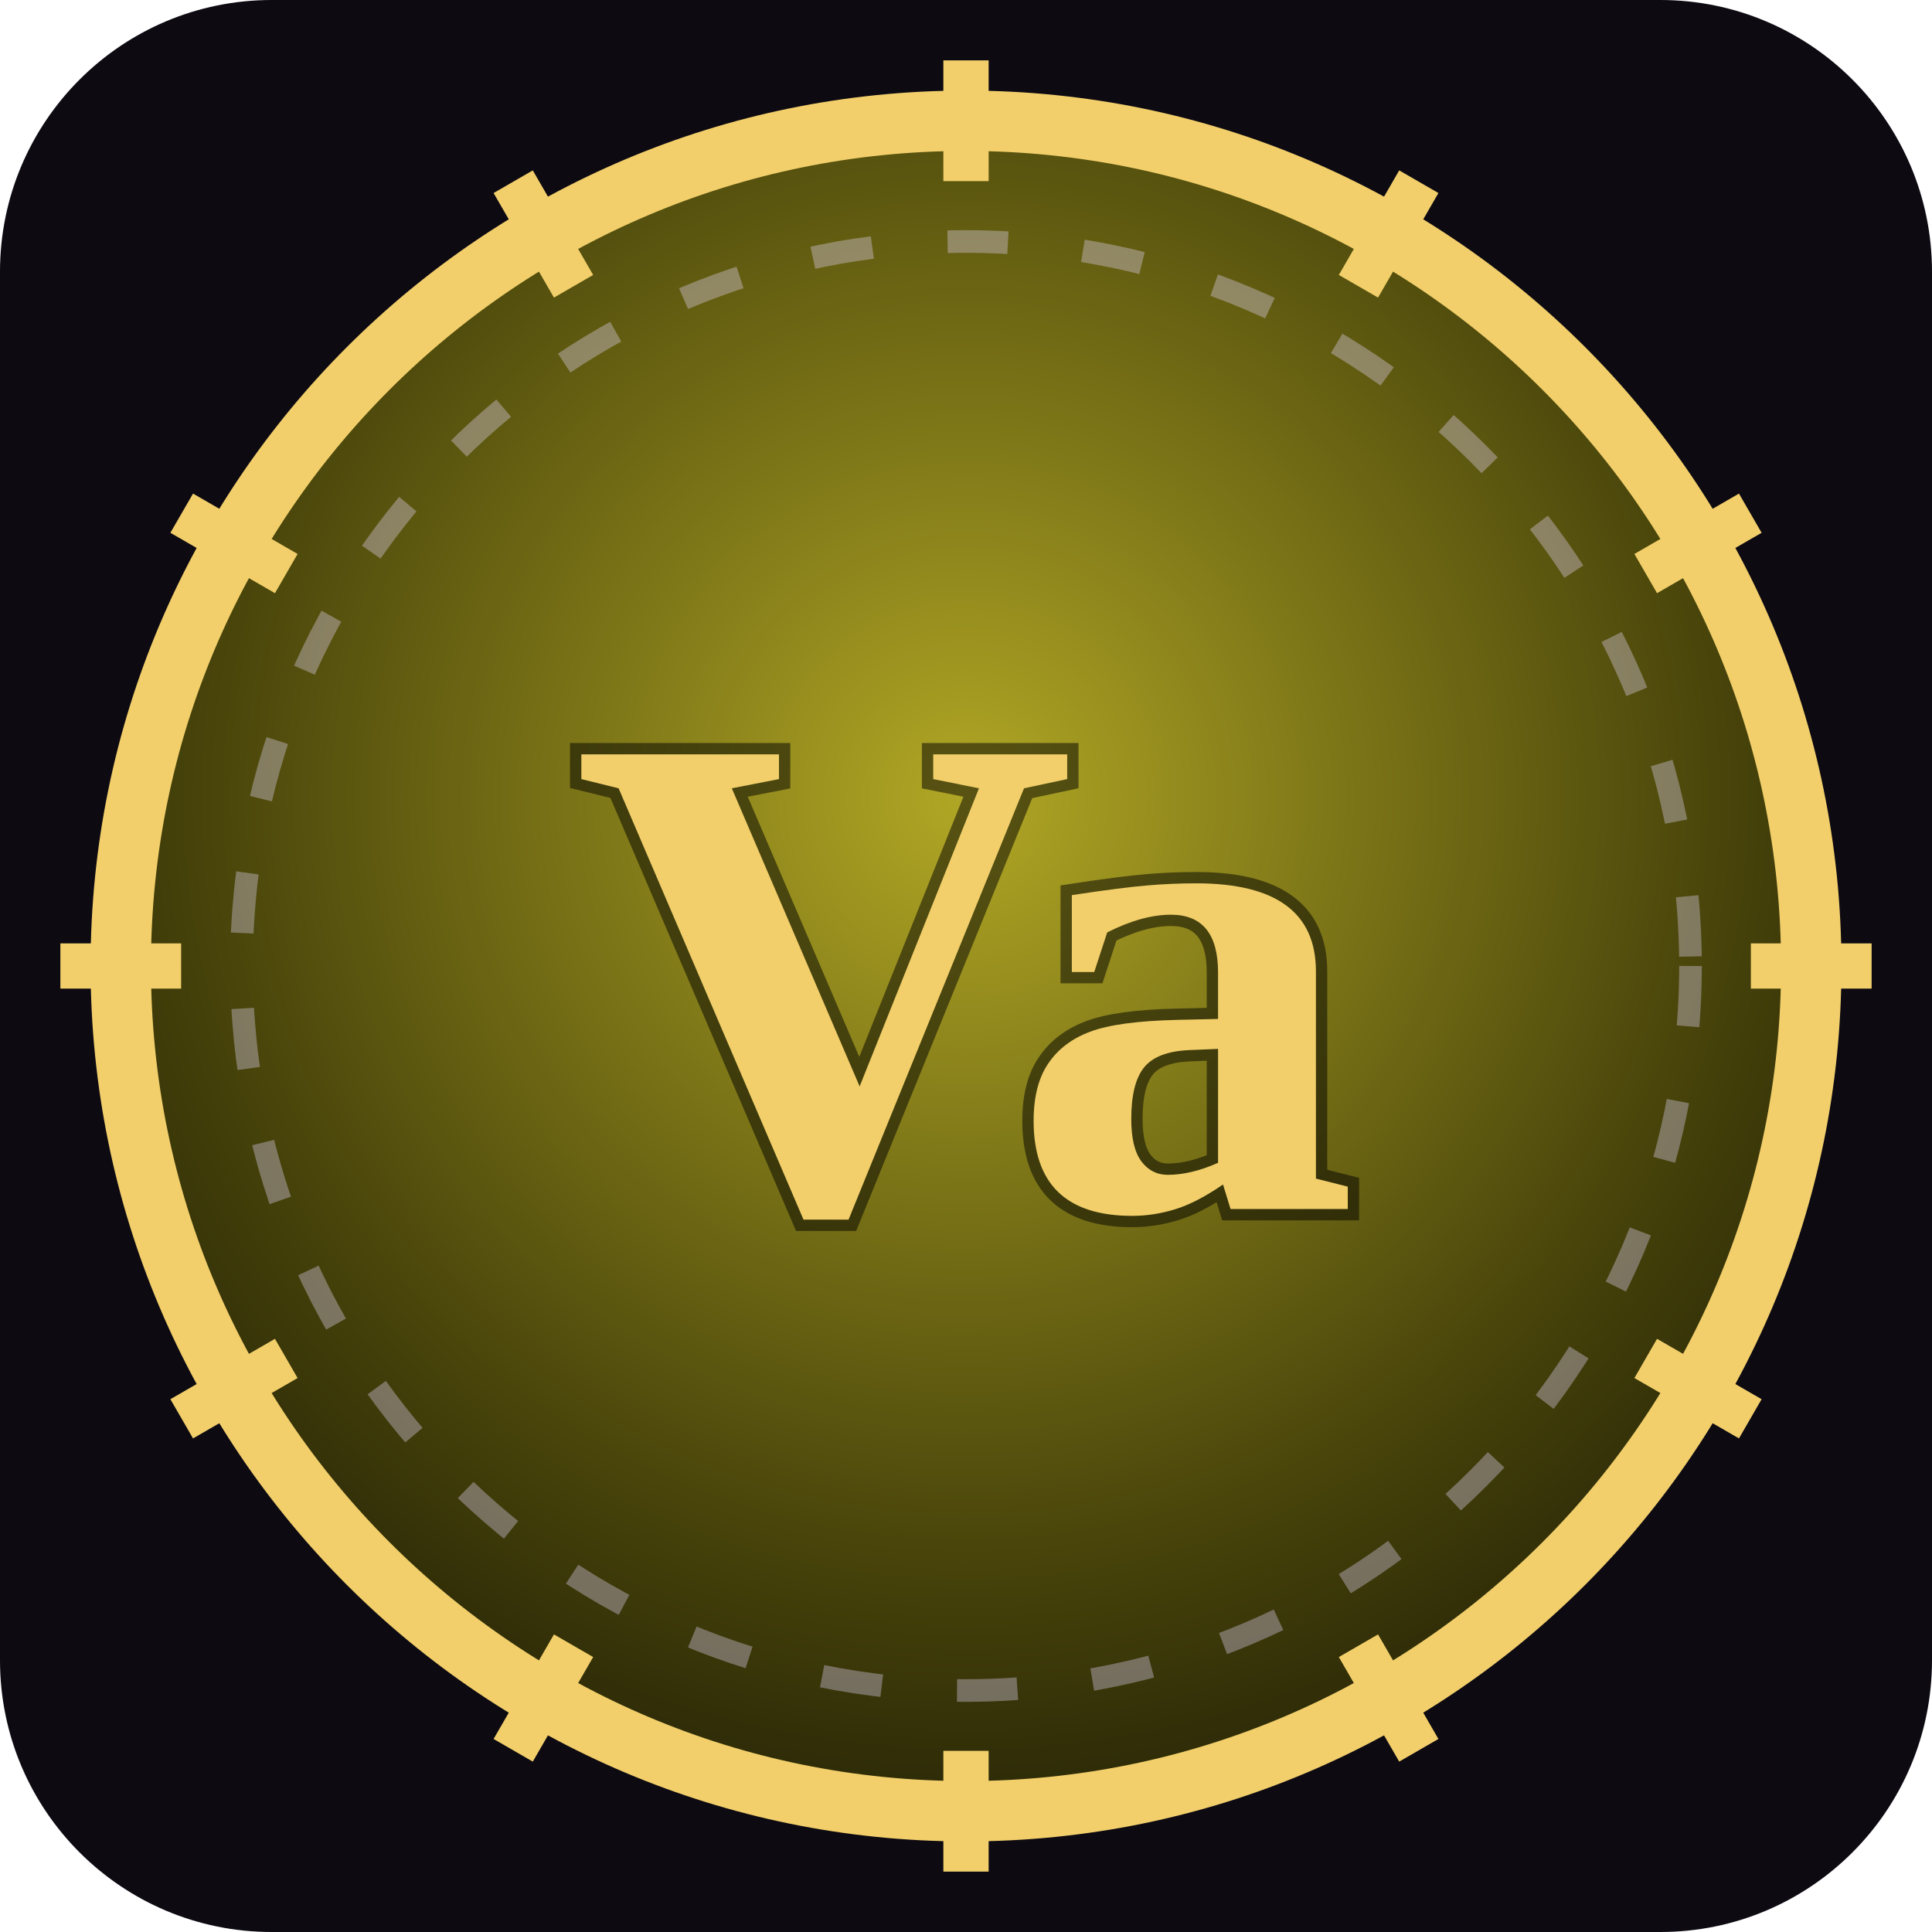
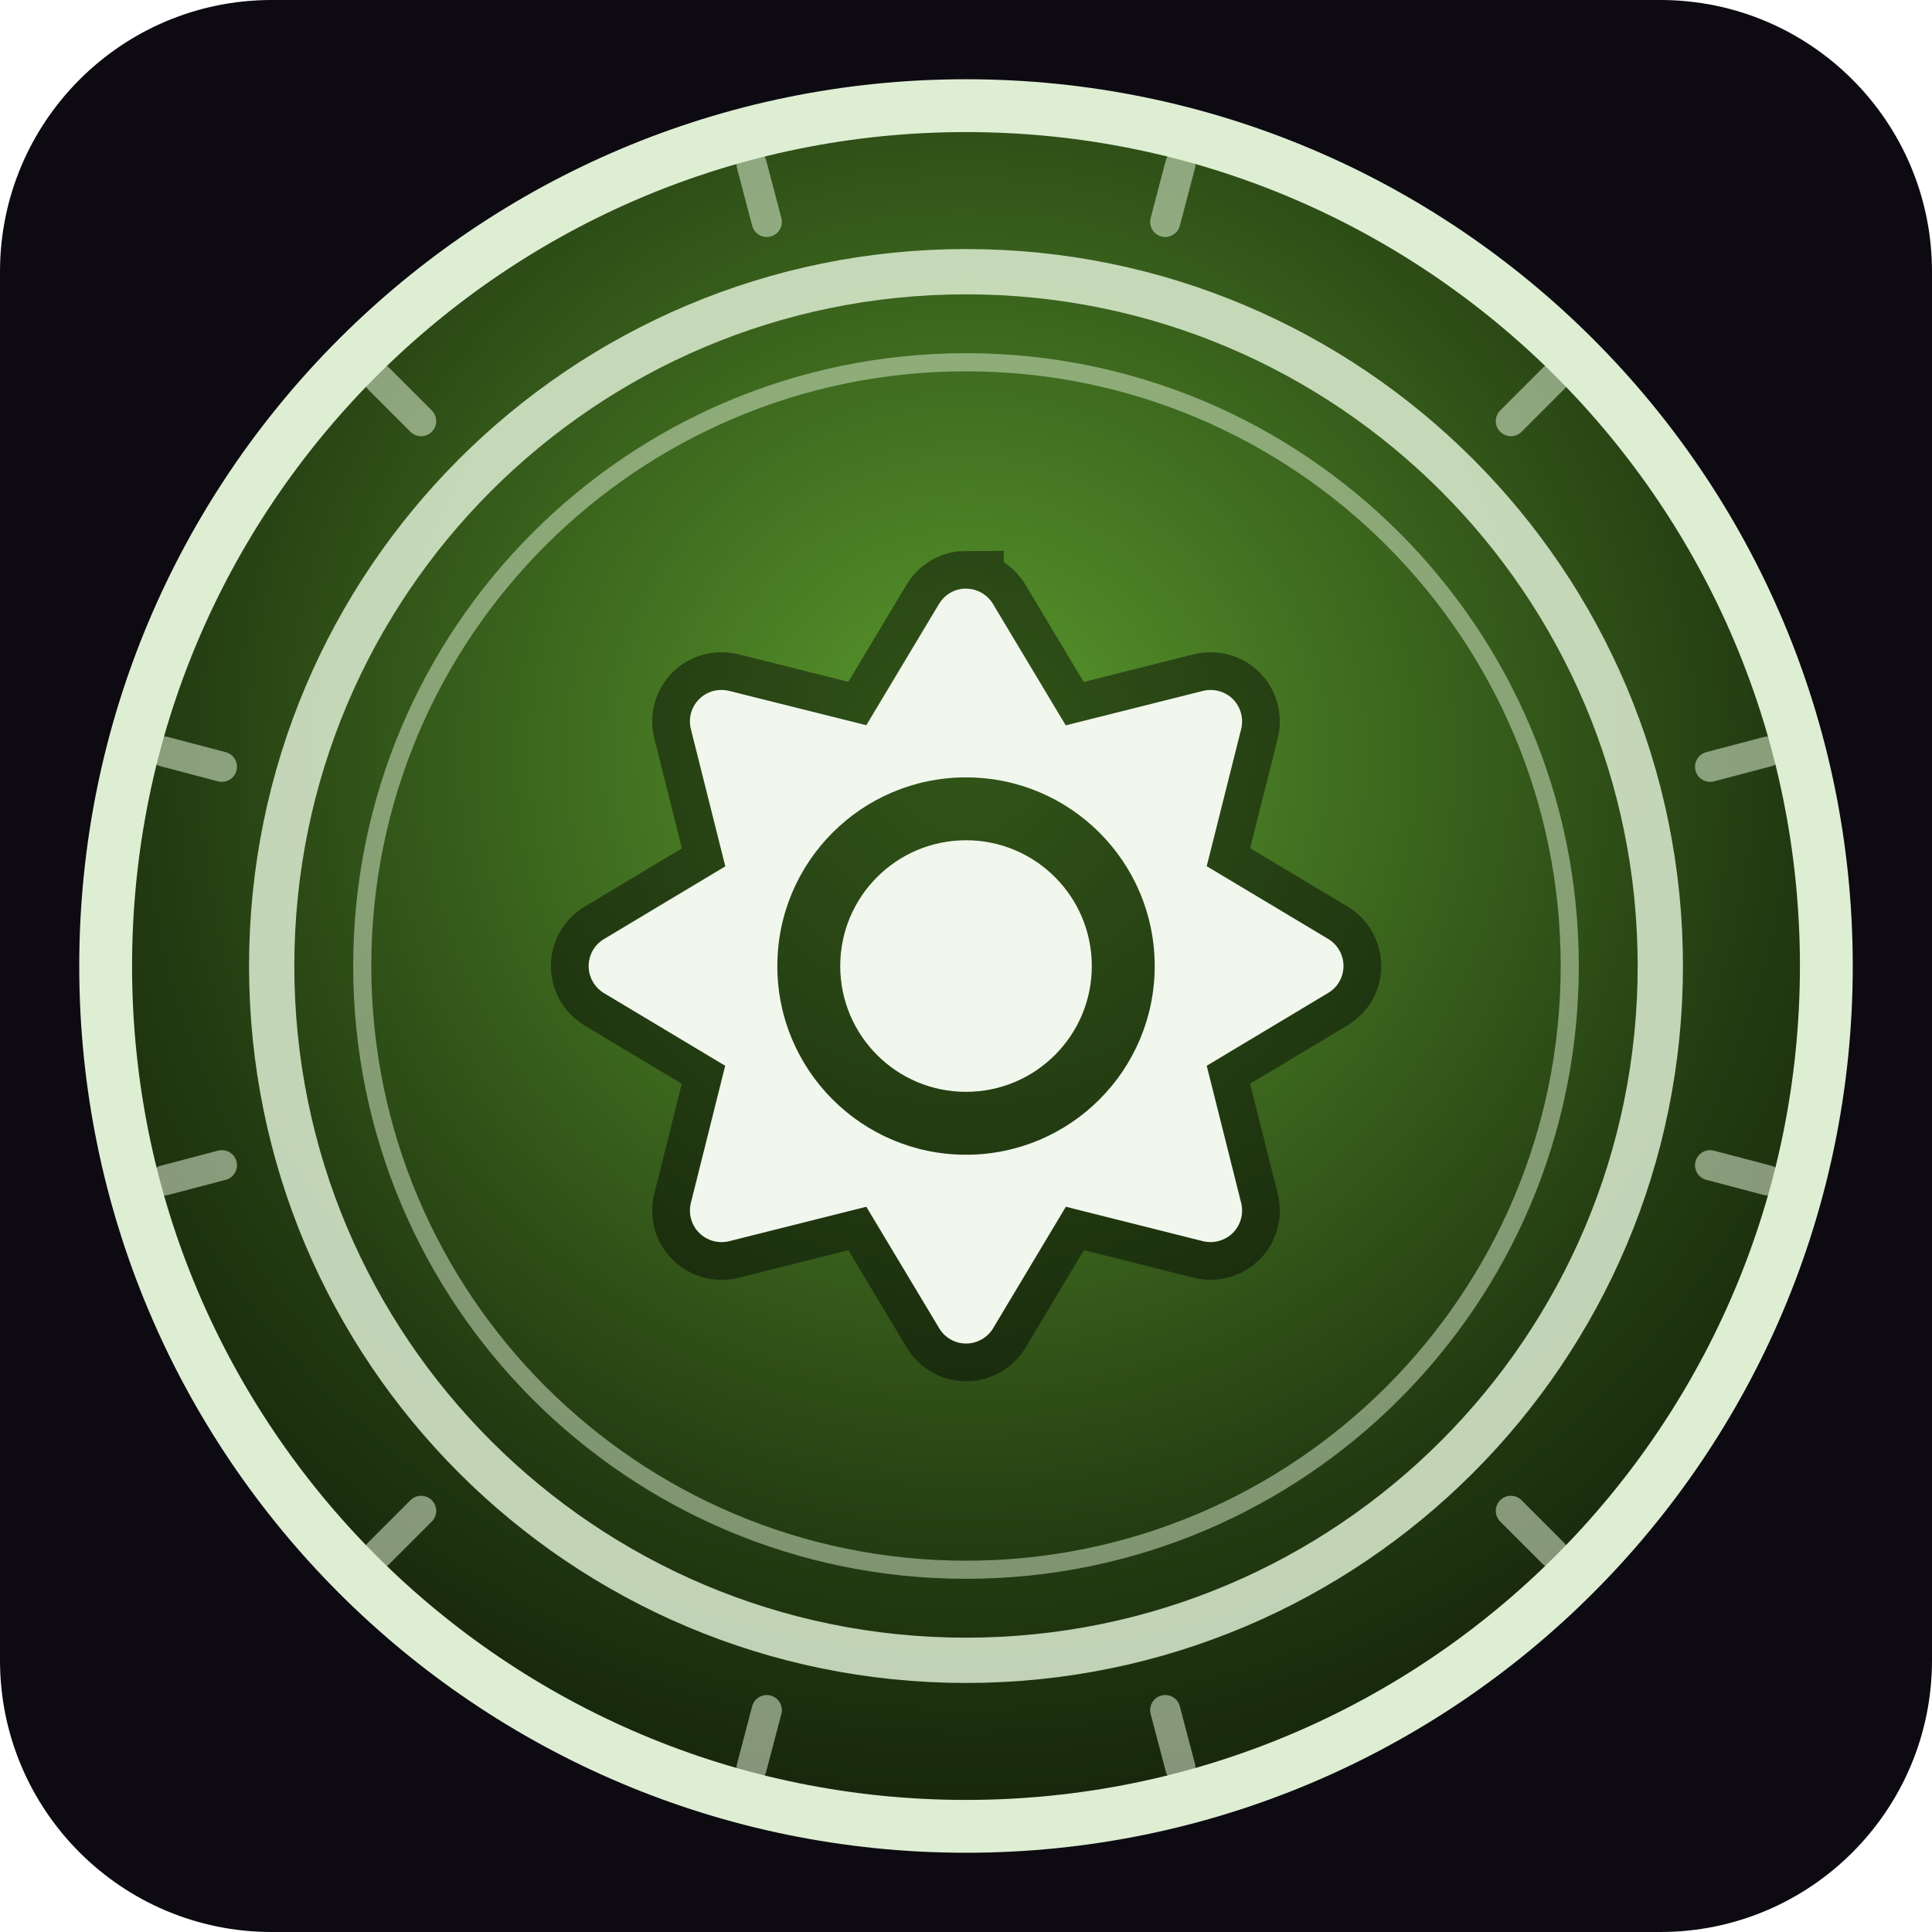
- <svg xmlns="http://www.w3.org/2000/svg" viewBox="0 0 128 128">
+ <svg xmlns="http://www.w3.org/2000/svg" viewBox="0 0 128 128" role="img" aria-label="vairocana domain">
  <defs>
-     <radialGradient id="g" cx="50%" cy="40%" r="65%">
-       <stop offset="0%" stop-color="hsl(56,65%,42%)" />
-       <stop offset="70%" stop-color="hsl(56,75%,16%)" />
-       <stop offset="100%" stop-color="hsl(56,65%,8%)" />
+     <radialGradient id="g" cx="50%" cy="38%" r="68%">
+       <stop offset="0%" stop-color="hsl(95,55%,39%)" />
+       <stop offset="68%" stop-color="hsl(95,55%,15%)" />
+       <stop offset="100%" stop-color="hsl(95,55%,7%)" />
    </radialGradient>
  </defs>
  <rect width="128" height="128" rx="18" fill="#0d0a12" />
-   <circle cx="64" cy="64" r="56" fill="url(#g)" />
-   <circle cx="64" cy="64" r="56" fill="none" stroke="#f2cf6b" stroke-width="4" />
-   <circle cx="64" cy="64" r="48" fill="none" stroke="#e8d9ff" stroke-opacity=".35" stroke-width="1.5" stroke-dasharray="4 5" />
-   <line x1="64" y1="4" x2="64" y2="12" stroke="#f2cf6b" stroke-width="3" transform="rotate(0 64 64)" />
-   <line x1="64" y1="4" x2="64" y2="12" stroke="#f2cf6b" stroke-width="3" transform="rotate(30 64 64)" />
-   <line x1="64" y1="4" x2="64" y2="12" stroke="#f2cf6b" stroke-width="3" transform="rotate(60 64 64)" />
-   <line x1="64" y1="4" x2="64" y2="12" stroke="#f2cf6b" stroke-width="3" transform="rotate(90 64 64)" />
-   <line x1="64" y1="4" x2="64" y2="12" stroke="#f2cf6b" stroke-width="3" transform="rotate(120 64 64)" />
-   <line x1="64" y1="4" x2="64" y2="12" stroke="#f2cf6b" stroke-width="3" transform="rotate(150 64 64)" />
-   <line x1="64" y1="4" x2="64" y2="12" stroke="#f2cf6b" stroke-width="3" transform="rotate(180 64 64)" />
-   <line x1="64" y1="4" x2="64" y2="12" stroke="#f2cf6b" stroke-width="3" transform="rotate(210 64 64)" />
-   <line x1="64" y1="4" x2="64" y2="12" stroke="#f2cf6b" stroke-width="3" transform="rotate(240 64 64)" />
-   <line x1="64" y1="4" x2="64" y2="12" stroke="#f2cf6b" stroke-width="3" transform="rotate(270 64 64)" />
-   <line x1="64" y1="4" x2="64" y2="12" stroke="#f2cf6b" stroke-width="3" transform="rotate(300 64 64)" />
-   <line x1="64" y1="4" x2="64" y2="12" stroke="#f2cf6b" stroke-width="3" transform="rotate(330 64 64)" />
-   <text x="64" y="64" dy=".35em" text-anchor="middle" font-family="Georgia, 'Times New Roman', serif" font-weight="bold" font-size="46" fill="#f2cf6b" stroke="#000" stroke-opacity=".5" stroke-width="1.5" paint-order="stroke">Va</text>
+   <circle cx="64" cy="64" r="57" fill="url(#g)" />
+   <circle cx="64" cy="64" r="57" fill="none" stroke="hsl(95,45%,88%)" stroke-width="3.5" />
+   <g stroke="hsl(95,45%,88%)" stroke-opacity=".55" stroke-width="2" stroke-linecap="round">
+     <line x1="100.1" y1="100.1" x2="102.9" y2="102.9" />
+     <line x1="77.2" y1="113.3" x2="78.2" y2="117.1" />
+     <line x1="50.8" y1="113.3" x2="49.8" y2="117.1" />
+     <line x1="27.9" y1="100.1" x2="25.1" y2="102.9" />
+     <line x1="14.7" y1="77.2" x2="10.9" y2="78.2" />
+     <line x1="14.7" y1="50.8" x2="10.9" y2="49.8" />
+     <line x1="27.9" y1="27.9" x2="25.1" y2="25.1" />
+     <line x1="50.8" y1="14.7" x2="49.8" y2="10.9" />
+     <line x1="77.2" y1="14.7" x2="78.2" y2="10.9" />
+     <line x1="100.1" y1="27.9" x2="102.9" y2="25.1" />
+     <line x1="113.3" y1="50.8" x2="117.1" y2="49.8" />
+     <line x1="113.3" y1="77.2" x2="117.1" y2="78.2" />
+   </g>
+   <circle cx="64" cy="64" r="46" fill="none" stroke="hsl(95,45%,88%)" stroke-opacity=".85" stroke-width="3" />
+   <circle cx="64" cy="64" r="40" fill="none" stroke="hsl(95,45%,88%)" stroke-opacity=".5" stroke-width="1.2" />
+   <g transform="translate(39.00 41.78) scale(0.08681)" fill="hsl(95,40%,95%)" stroke="#000" stroke-opacity=".45" stroke-width="57.6" paint-order="stroke">
+     <path d="M288-32c8.4 0 16.3 4.4 20.6 11.7L364.1 72.3 468.9 46c8.2-2 16.9 .4 22.8 6.3S500 67 498 75.1l-26.3 104.7 92.7 55.5c7.2 4.3 11.7 12.2 11.7 20.6s-4.4 16.3-11.7 20.6L471.7 332.1 498 436.8c2 8.2-.4 16.9-6.3 22.8S477 468 468.9 466l-104.7-26.3-55.5 92.7c-4.3 7.2-12.2 11.7-20.6 11.7s-16.3-4.4-20.6-11.7L211.9 439.7 107.2 466c-8.2 2-16.8-.4-22.8-6.3S76 445 78 436.8l26.2-104.7-92.6-55.5C4.4 272.2 0 264.4 0 256s4.4-16.3 11.7-20.6L104.3 179.9 78 75.1c-2-8.2 .3-16.8 6.3-22.8S99 44 107.2 46l104.7 26.2 55.5-92.6 1.8-2.6c4.5-5.7 11.4-9.1 18.8-9.1zm0 144a144 144 0 1 0 0 288 144 144 0 1 0 0-288zm0 240a96 96 0 1 1 0-192 96 96 0 1 1 0 192z" />
+   </g>
</svg>
